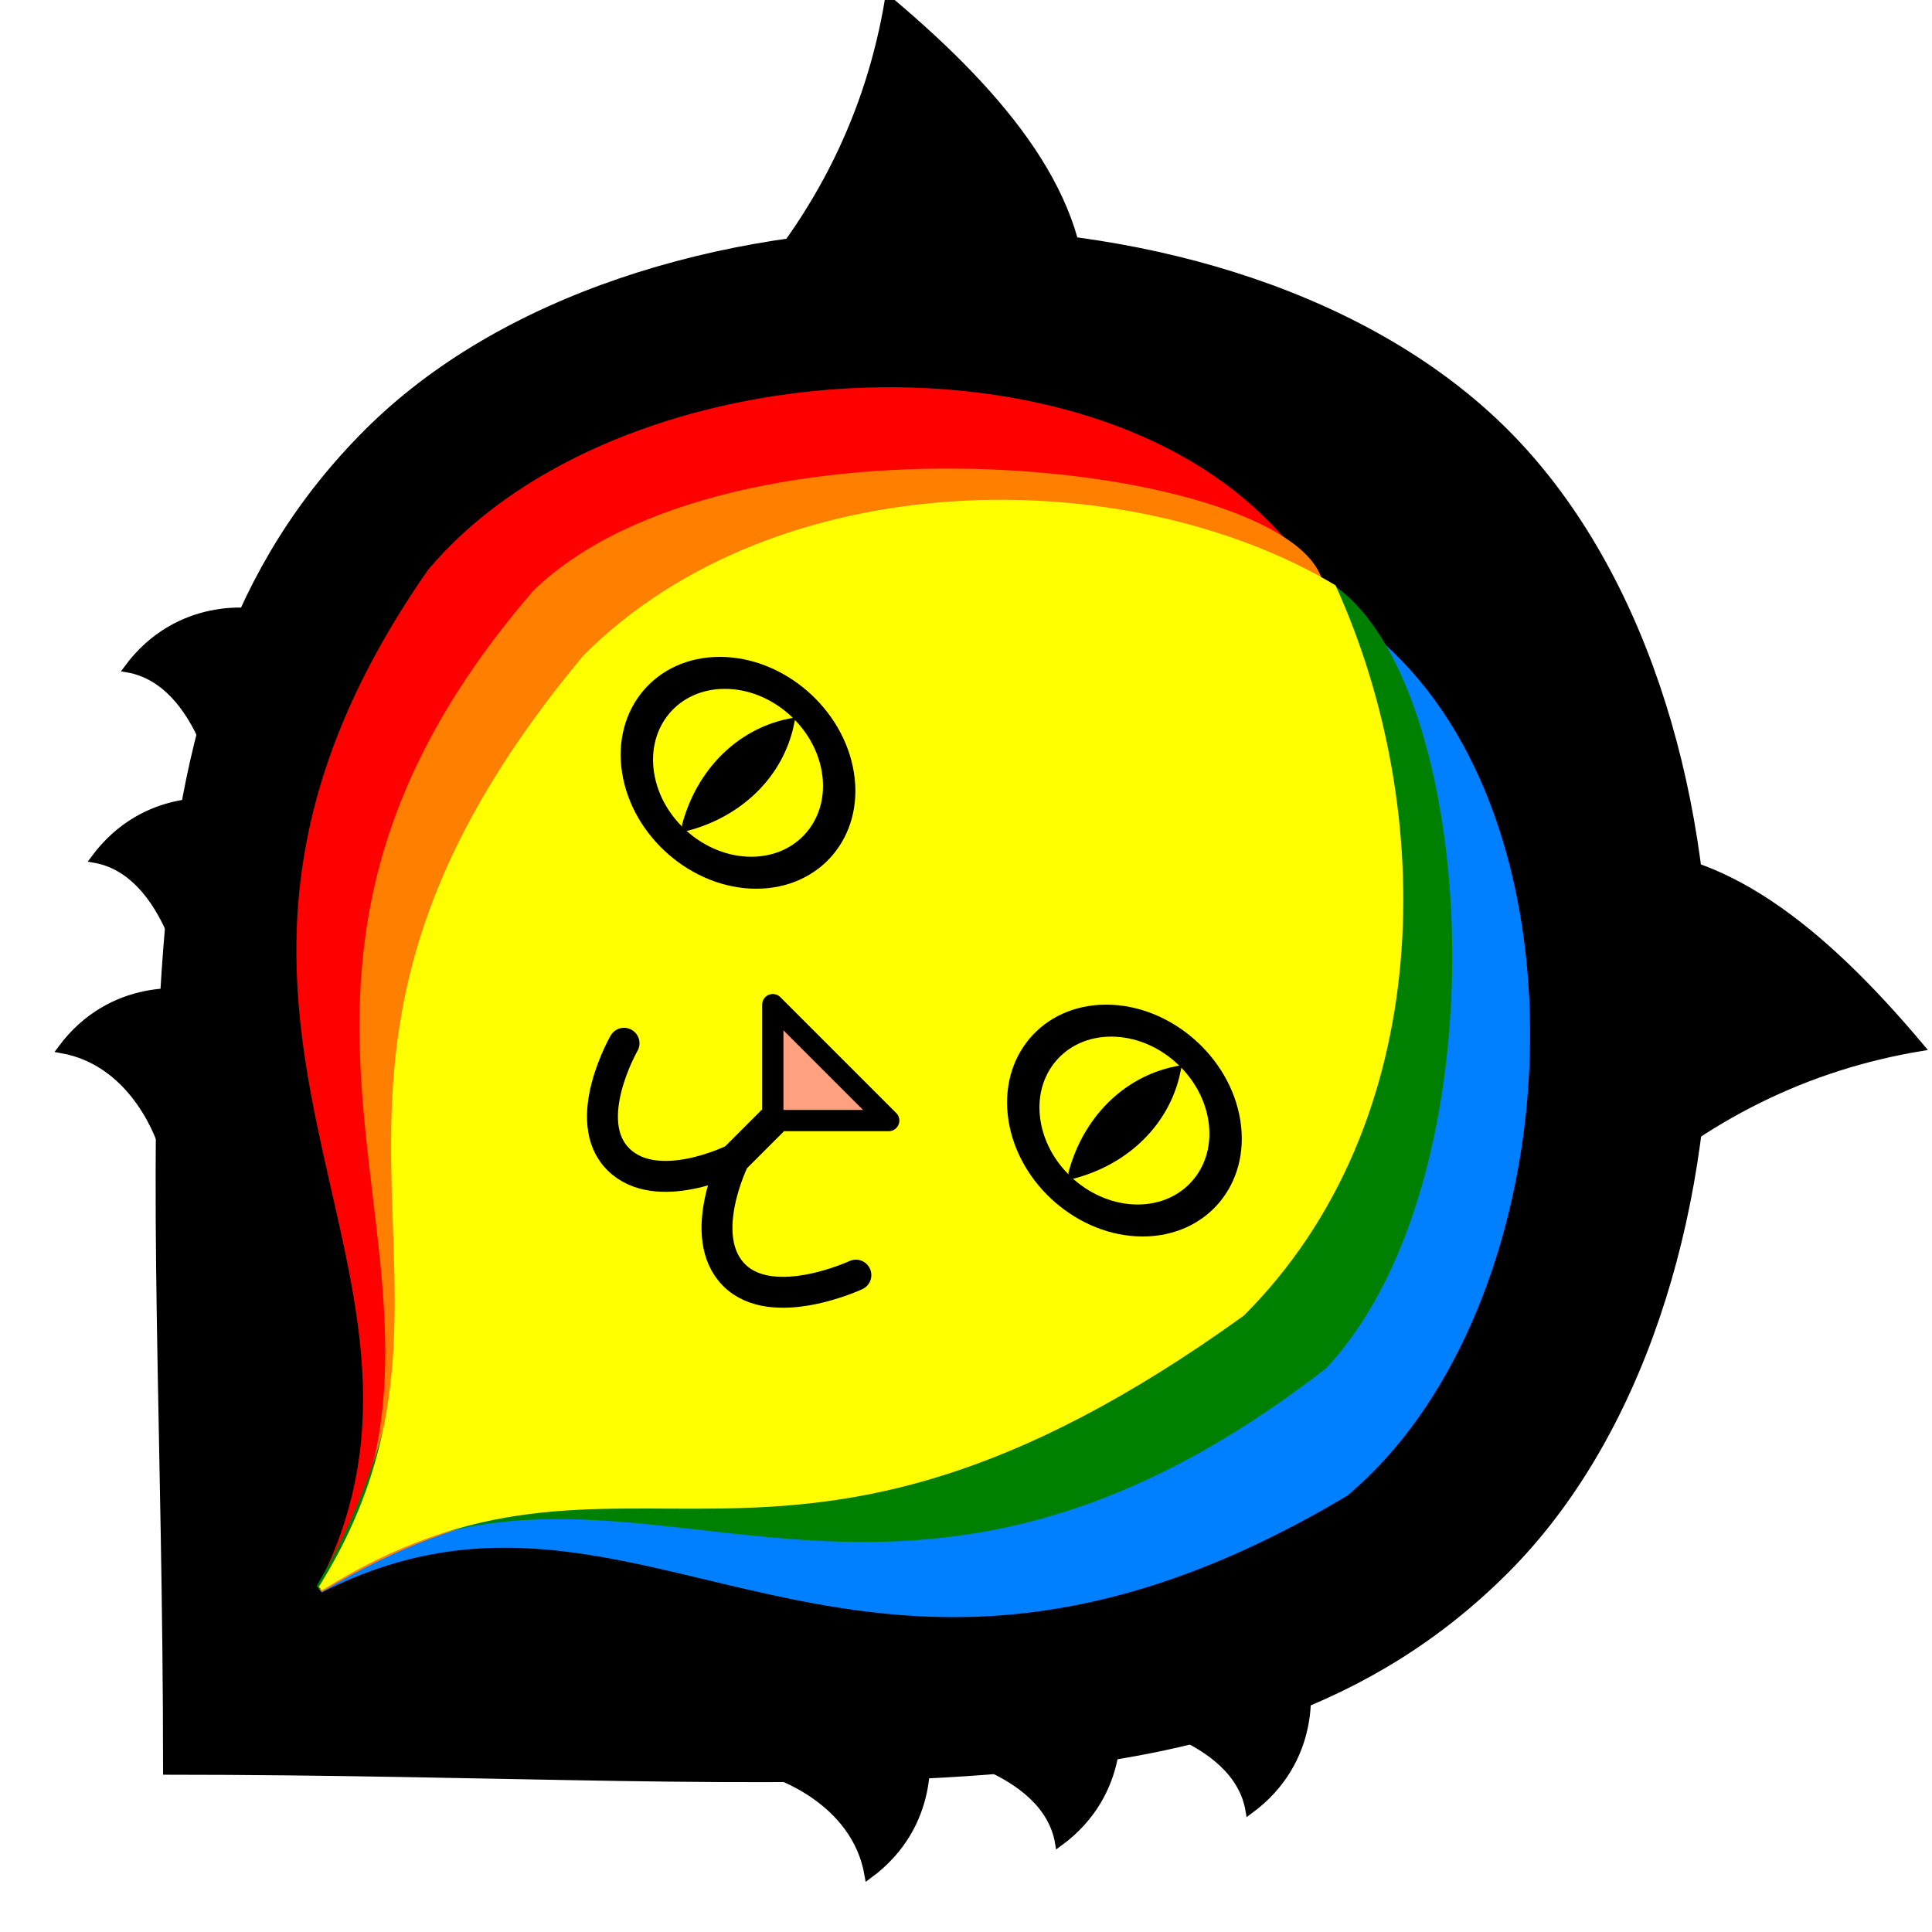
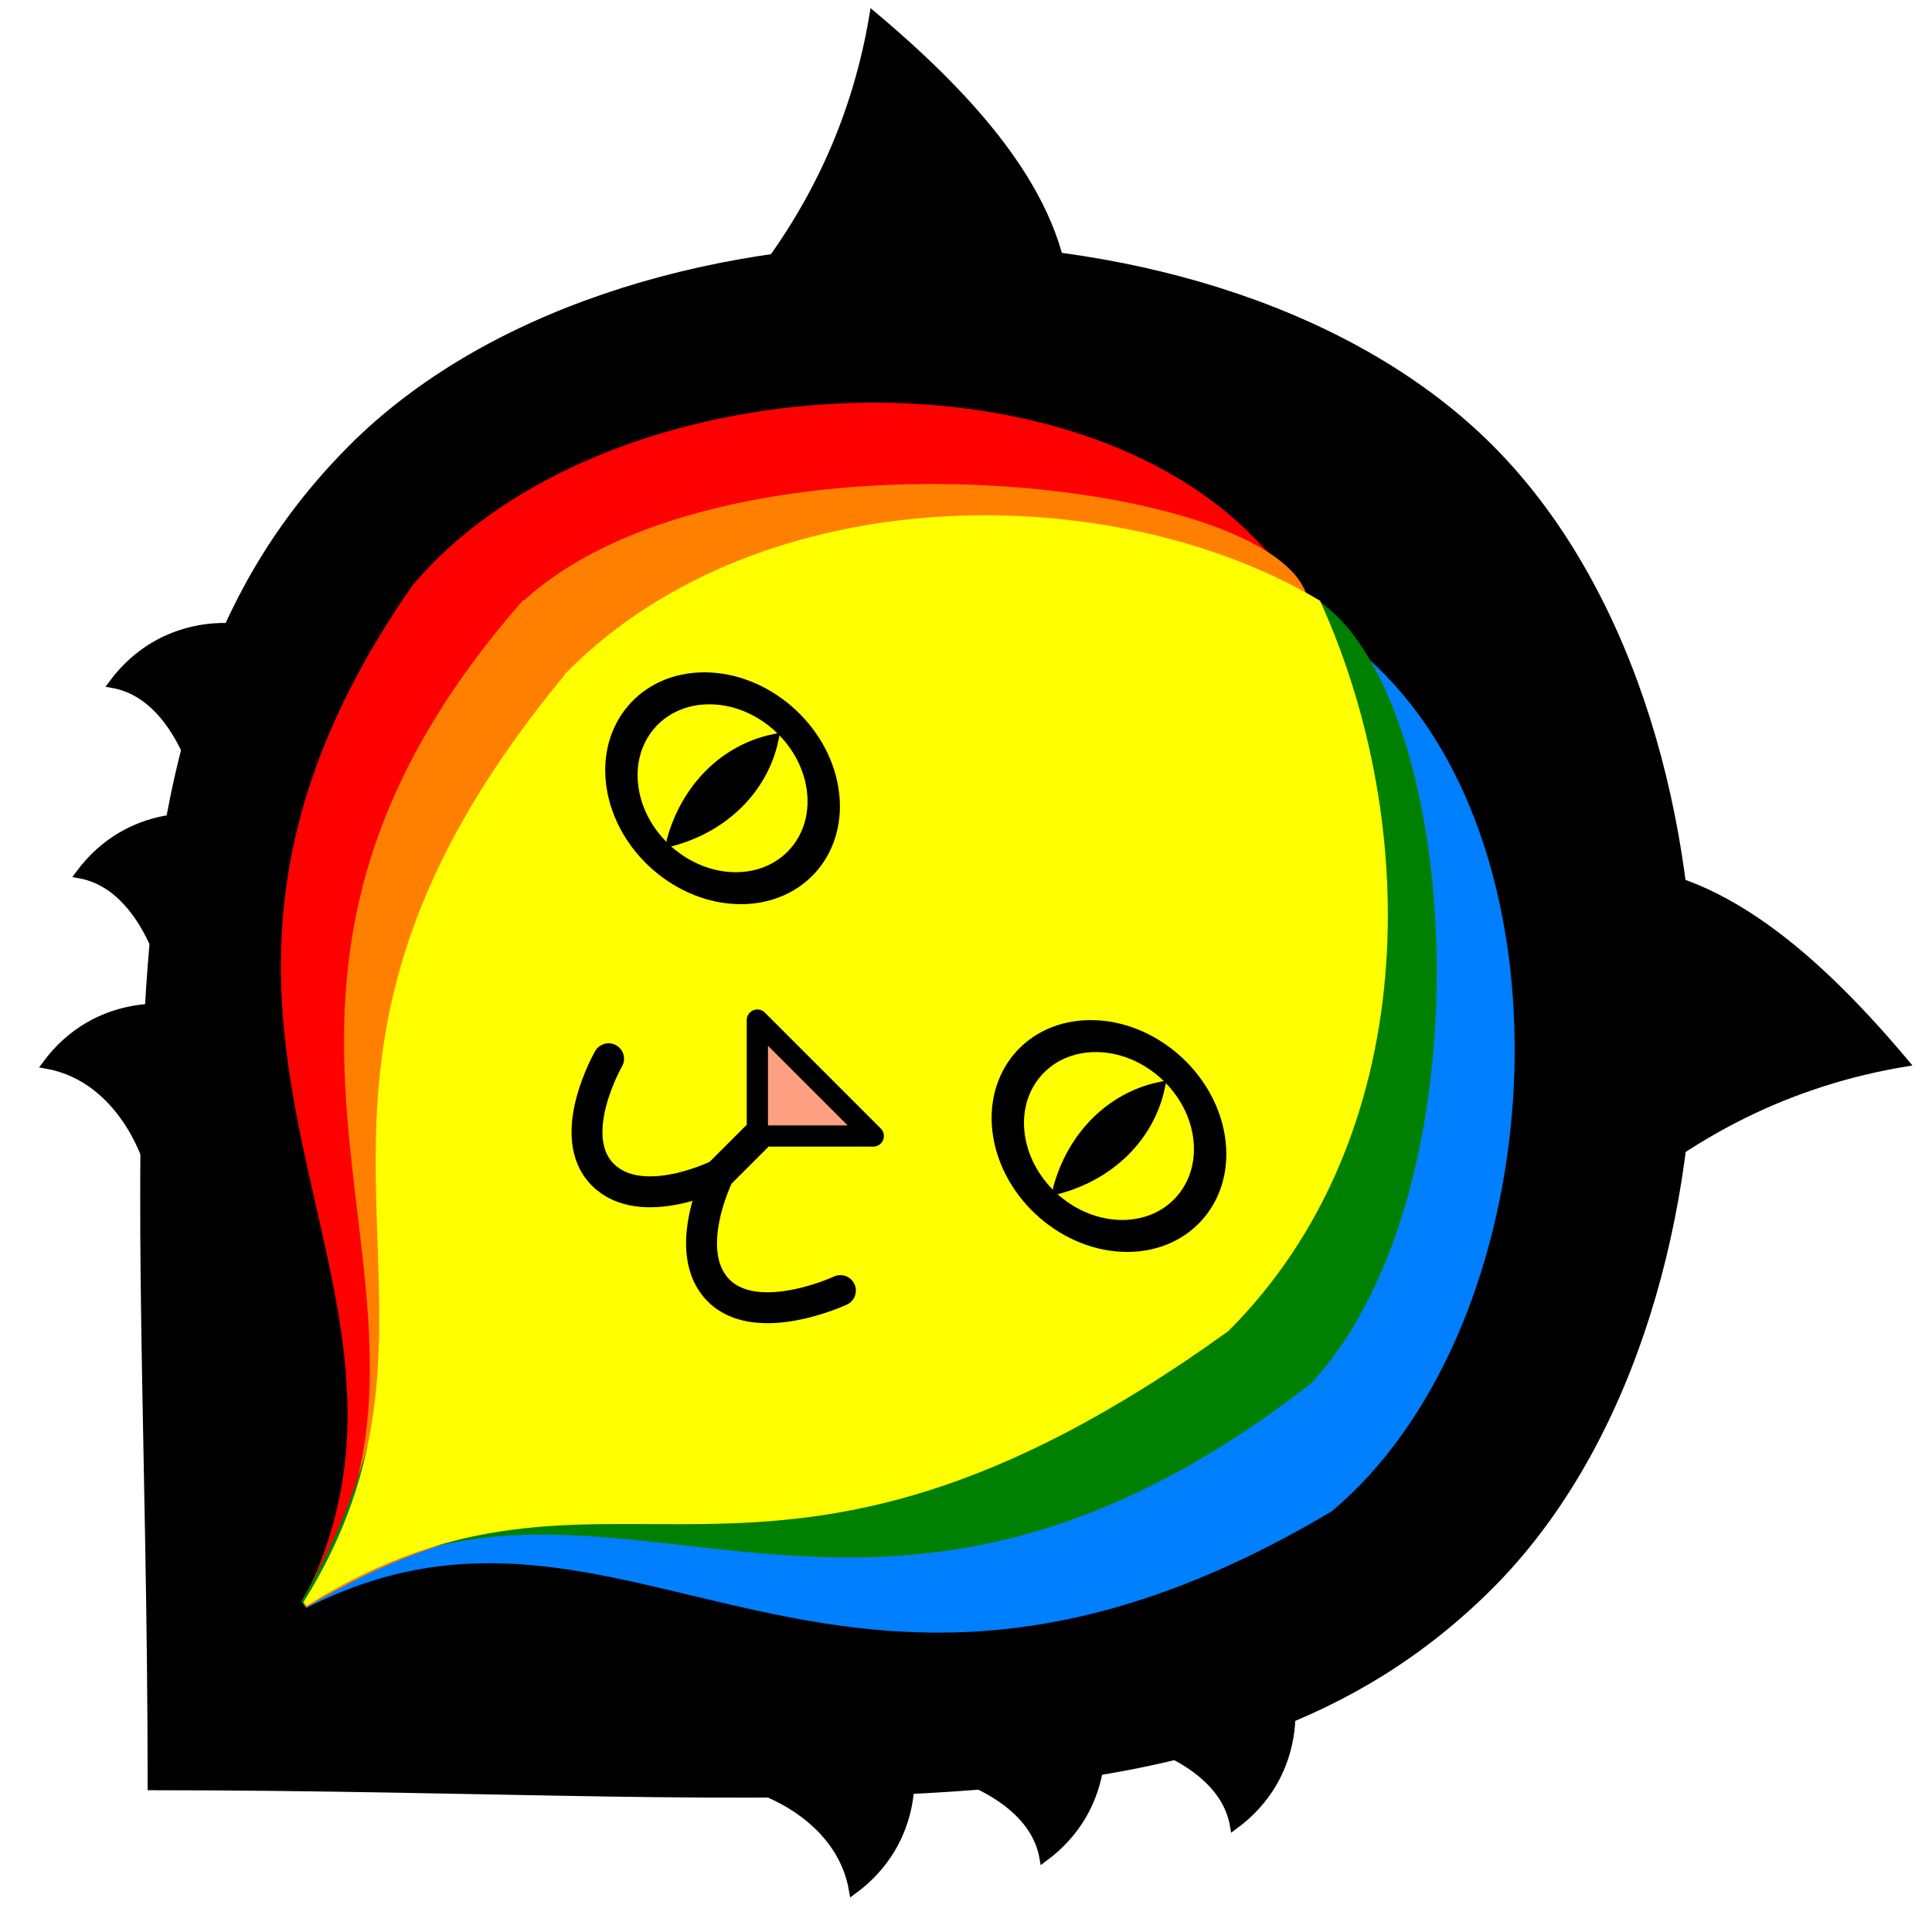
- <svg xmlns="http://www.w3.org/2000/svg" width="250" height="250" id="svg2" version="1.1">
-   <defs id="defs4" />
-   <g id="layer1" transform="translate(0,-802.3622)" style="display:inline">
-     <g id="g3997">
-       <path id="path3759" d="m 47.528,858.289 c 34.658,-34.658 112.638,-34.658 147.295,0 34.658,34.658 34.658,112.638 0,147.295 -34.658,34.658 -86.644,25.993 -173.289,25.993 0,-86.644 -8.664,-138.631 25.993,-173.289 z" style="fill:#000000;fill-opacity:1;stroke:#000000;stroke-width:0.866px;stroke-linecap:butt;stroke-linejoin:miter;stroke-opacity:1" />
-       <path id="path3968" d="m 20.992,950.564 c 0,0 -3.206,-10.711 -13.057,-12.43 6.645,-8.991 16.496,-7.272 16.496,-7.272 0,0 -2.346,-15.636 -12.197,-17.356 6.645,-8.991 16.496,-7.272 16.496,-7.272 0,0 -2.346,-15.636 -12.197,-17.356 6.645,-8.991 16.496,-7.272 16.496,-7.272 l 9.851,1.72 -12.037,68.957 z" style="fill:#000000;fill-opacity:1;stroke:#000000;stroke-width:1px;stroke-linecap:butt;stroke-linejoin:miter;stroke-opacity:1" />
-       <path style="fill:#000000;fill-opacity:1;stroke:#000000;stroke-width:1px;stroke-linecap:butt;stroke-linejoin:miter;stroke-opacity:1" d="m 100.002,1031.88 c 0,0 10.696,3.254 12.372,13.113 9.021,-6.605 7.346,-16.463 7.346,-16.463 0,0 15.626,2.416 17.301,12.275 9.021,-6.605 7.346,-16.463 7.346,-16.463 0,0 15.626,2.416 17.301,12.275 9.021,-6.605 7.346,-16.463 7.346,-16.463 l -1.675,-9.859 -69.011,11.727 z" id="path3970" />
-       <path transform="translate(0,802.3622)" id="path3993" d="m 95,40 c 11.217,-12.092 17.581,-25.508 20,-40 15.198,12.761 25.737,25.911 25,40 z" style="fill:#000000;stroke:#000000;stroke-width:1px;stroke-linecap:butt;stroke-linejoin:miter;stroke-opacity:1;fill-opacity:1" />
-       <path style="fill:#000000;fill-opacity:1;stroke:#000000;stroke-width:1px;stroke-linecap:butt;stroke-linejoin:miter;stroke-opacity:1" d="m 208.518,957.88 c 12.092,-11.217 25.508,-17.581 40,-20 -12.761,-15.198 -25.911,-25.737 -40,-25 z" id="path3995" />
-     </g>
-   </g>
-   <g id="layer2" style="display:inline">
-     <path id="path3761" d="M 55.619,73.947 C 78.194,47.042 133.86,42.172 160.765,64.748 187.67,87.324 192.54,142.989 169.964,169.894 112.969,219.064 79.161,176.85 41.493,205.241 62.911,163.215 15.032,132.27 55.619,73.947 z" style="fill:#ff0000;fill-opacity:1;stroke:#ff0000;stroke-width:0.621px;stroke-linecap:butt;stroke-linejoin:miter;stroke-opacity:1" />
-   </g>
-   <g id="layer6">
-     <path style="fill:#0080ff;fill-opacity:1;stroke:#0080ff;stroke-width:0.621px;stroke-linecap:butt;stroke-linejoin:miter;stroke-opacity:1;display:inline" d="m 78.209,78.945 c 26.905,-22.576 82.571,-17.706 105.146,9.199 22.576,26.905 17.706,82.571 -9.199,105.146 C 109.489,231.816 83.525,184.373 41.499,205.791 69.89,168.122 28.112,129.334 78.209,78.945 z" id="path3928" />
-   </g>
-   <g id="layer3">
-     <path style="fill:#ff8000;fill-opacity:1;stroke:#ff8000;stroke-width:0.621px;stroke-linecap:butt;stroke-linejoin:miter;stroke-opacity:1;display:inline" d="M 69.279,76.612 C 94.544,52.215 165.75,60 170.75,75 c 2.671,29.098 10.953,67.797 -14.311,92.195 C 94.616,210.138 81.937,181.413 41.507,205.711 67.201,166.153 22.819,130.373 69.279,76.612 z" id="path3888" />
-   </g>
-   <g id="layer5">
-     <path id="path3908" d="M 81.594,93.418 C 105.547,67.731 138.741,70.161 170.75,75 c 20,10 24.584,76.15 0.631,101.836 -59.49,46.12 -91.042,2.194 -130.145,28.575 23.589,-40.848 -3.225,-55.874 40.358,-111.993 z" style="fill:#008000;fill-opacity:1;stroke:#008000;stroke-width:0.621px;stroke-linecap:butt;stroke-linejoin:miter;stroke-opacity:1;display:inline" />
-   </g>
-   <g id="layer4">
-     <path style="fill:#ffff00;fill-opacity:1;stroke:#ffff00;stroke-width:0.621px;stroke-linecap:butt;stroke-linejoin:miter;stroke-opacity:1;display:inline" d="m 75.75,85 c 24.835,-24.835 70,-25 96.821,-9.047 C 185.75,105 185.585,145.165 160.75,170 99.687,214.015 81.508,180.516 41.508,205.516 66.508,165.516 30.235,139.563 75.75,85 z" id="path3948" />
-   </g>
-   <g id="layer7">
-     <path style="fill:none;stroke:#000000;stroke-width:4;stroke-linecap:round;stroke-linejoin:miter;stroke-miterlimit:4;stroke-opacity:1;stroke-dasharray:none" d="m 80.75,135 c 0,0 -5.75,10 -0.75,15 5,5 15,0 15,0 l 5,-5 -5,5 c 0,0 -5,10 0,15 5,5 15.75,0 15.75,0" id="path3975" />
-     <path style="fill:#ffa080;stroke:#000000;stroke-width:2.75;stroke-linecap:round;stroke-linejoin:round;stroke-miterlimit:4;stroke-opacity:1;stroke-dasharray:none;fill-opacity:1" d="m 100,145 0,-15 15,15 z" id="path3977" />
-     <g id="g3983" transform="translate(-9.25,10)">
-       <path transform="matrix(1.034483,0,0.1626442,1.034483,-40.88944,-7.241379)" d="m 180,137.5 a 12.5,12.5 0 1 1 -25,0 12.5,12.5 0 1 1 25,0 z" id="path3979" style="fill:#ffff00;fill-opacity:1;stroke:#000000;stroke-width:4;stroke-linecap:round;stroke-linejoin:round;stroke-miterlimit:4;stroke-opacity:1;stroke-dasharray:none" />
-       <path id="path3981" d="M 148.159,141.841 C 150,135 155,130 161.341,128.659 160,135 155,140 148.159,141.841" style="fill:#000000;fill-opacity:1;stroke:#000000;stroke-width:1.318;stroke-linecap:round;stroke-linejoin:miter;stroke-miterlimit:4;stroke-opacity:1;stroke-dasharray:none" />
-     </g>
-     <g id="g3987" transform="translate(-59.25,-35)">
-       <path style="fill:#ffff00;fill-opacity:1;stroke:#000000;stroke-width:4;stroke-linecap:round;stroke-linejoin:round;stroke-miterlimit:4;stroke-opacity:1;stroke-dasharray:none" id="path3989" d="m 180,137.5 a 12.5,12.5 0 1 1 -25,0 12.5,12.5 0 1 1 25,0 z" transform="matrix(1.034483,0,0.1626442,1.034483,-40.88944,-7.241379)" />
-       <path style="fill:#000000;fill-opacity:1;stroke:#000000;stroke-width:1.318;stroke-linecap:round;stroke-linejoin:miter;stroke-miterlimit:4;stroke-opacity:1;stroke-dasharray:none" d="M 148.159,141.841 C 150,135 155,130 161.341,128.659 160,135 155,140 148.159,141.841" id="path3991" />
+ <svg xmlns="http://www.w3.org/2000/svg" id="svg2" viewBox="0 0 250 250" version="1.1">
+   <g id="layer7" transform="translate(0,3.9691162e-6)">
+     <g id="gDiscat">
+       <g id="gHeadBlack" stroke-linejoin="miter" transform="translate(-2,-800.3622)" stroke="#000" stroke-linecap="butt" fill="#000">
+         <path id="pathHeadBlack" d="m47.528,858.29c34.658-34.658,112.64-34.658,147.3,0,34.658,34.658,34.658,112.64,0,147.3-34.658,34.658-86.644,25.993-173.29,25.993,0-86.644-8.664-138.63,25.993-173.29z" stroke-width="0.866px" />
+         <path id="pathHeadFurRight" d="m20.992,950.56s-3.206-10.711-13.057-12.43c6.645-8.991,16.496-7.272,16.496-7.272s-2.346-15.636-12.197-17.356c6.645-8.991,16.496-7.272,16.496-7.272s-2.346-15.636-12.197-17.356c6.645-8.991,16.496-7.272,16.496-7.272l9.851,1.72-12.037,68.957z" stroke-width="1px" />
+         <path id="pathHeadFurLeft" d="m100,1031.9s10.696,3.254,12.372,13.113c9.021-6.605,7.346-16.463,7.346-16.463s15.626,2.416,17.301,12.275c9.021-6.605,7.346-16.463,7.346-16.463s15.626,2.416,17.301,12.275c9.021-6.605,7.346-16.463,7.346-16.463l-1.675-9.859-69.011,11.727z" stroke-width="1px" />
+         <path id="pathHeadEarRight" d="m95,40c11.217-12.092,17.581-25.508,20-40,15.198,12.761,25.737,25.911,25,40z" transform="translate(0,802.3622)" stroke-width="1px" />
+         <path id="pathHeadEarLeft" d="m208.52,957.88c12.092-11.217,25.508-17.581,40-20-12.761-15.198-25.911-25.737-40-25z" stroke-width="1px" />
+       </g>
+       <g id="gHeadColors" stroke-linejoin="miter" stroke-linecap="butt" stroke-width="0.621px" transform="translate(0,3.9691162e-6)">
+         <path id="pathHeadRed" d="M53.619,75.947c22.575-26.905,78.241-31.775,105.15-9.199,26.9,22.576,31.77,78.242,9.19,105.14-56.99,49.17-90.799,6.96-128.47,35.35,21.418-42.03-26.461-72.97,14.126-131.29z" transform="translate(0,3.9691162e-6)" stroke="#F00" fill="#F00" />
+         <path id="pathHeadBlue" d="m76.209,80.945c26.905-22.576,82.571-17.706,105.15,9.199,22.576,26.905,17.706,82.571-9.199,105.15-64.67,38.53-90.635-8.92-132.66,12.5,28.391-37.67-13.387-76.46,36.71-126.84z" transform="translate(0,3.9691162e-6)" stroke="#0080ff" fill="#0080ff" />
+         <path id="pathHeadOrange" d="M67.279,78.612c25.265-24.397,96.471-16.612,101.47-1.612,2.671,29.098,10.953,67.797-14.311,92.195-61.824,42.94-74.503,14.21-114.93,38.51,25.694-39.56-18.688-75.34,27.772-129.1z" transform="translate(0,3.9691162e-6)" stroke="#ff8000" fill="#ff8000" />
+         <path id="pathHeadGreen" d="M79.594,95.418c23.956-25.687,57.146-23.257,89.156-18.418,20,10,24.584,76.15,0.631,101.84-59.49,46.12-91.042,2.194-130.15,28.575,23.589-40.848-3.225-55.874,40.358-111.99z" transform="translate(0,3.9691162e-6)" stroke="#008000" fill="#008000" />
+         <path id="pathHeadYellow" d="m73.75,87c24.835-24.835,70-25,96.821-9.047,13.18,29.047,13.01,69.217-11.82,94.047-61.063,44.02-79.242,10.52-119.24,35.52,25-40-11.273-65.96,34.242-120.52z" stroke="#FF0" fill="#FF0" />
+       </g>
+       <g id="gFace" stroke-miterlimit="4" stroke="#000" stroke-linecap="round" stroke-dasharray="none">
+         <path id="pathMouth" stroke-linejoin="miter" d="m78.75,137s-5.75,10-0.75,15,15,0,15,0l5-5-5,5s-5,10,0,15,15.75,0,15.75,0" stroke-width="4" fill="none" />
+         <path id="pathNose" stroke-linejoin="round" d="m98,147,0-15,15,15z" stroke-width="2.75" fill="#ffa080" />
+         <g id="gEyeLeft" transform="translate(-11.25,12)">
+           <path id="pathEyeLeft" stroke-linejoin="round" d="m180,137.5c0,6.904-5.596,12.5-12.5,12.5s-12.5-5.596-12.5-12.5,5.596-12.5,12.5-12.5,12.5,5.596,12.5,12.5z" transform="matrix(1.034483,0,0.1626442,1.034483,-40.88944,-7.241379)" stroke-width="4" fill="#FF0" />
+           <path id="pathEyeIrisLeft" stroke-linejoin="miter" d="M148.16,141.84c1.84-6.84,6.84-11.84,13.18-13.18-1.34,6.34-6.34,11.34-13.18,13.18" stroke-width="1.318" fill="#000" />
+         </g>
+         <g id="gEyeRight" transform="translate(-61.25,-33)">
+           <path id="pathEyeRight" stroke-linejoin="round" d="m180,137.5c0,6.904-5.596,12.5-12.5,12.5s-12.5-5.596-12.5-12.5,5.596-12.5,12.5-12.5,12.5,5.596,12.5,12.5z" transform="matrix(1.034483,0,0.1626442,1.034483,-40.88944,-7.241379)" stroke-width="4" fill="#FF0" />
+           <path id="pathEyeIrisRight" stroke-linejoin="miter" d="M148.16,141.84c1.84-6.84,6.84-11.84,13.18-13.18-1.34,6.34-6.34,11.34-13.18,13.18" stroke-width="1.318" fill="#000" />
+         </g>
+       </g>
    </g>
  </g>
</svg>
